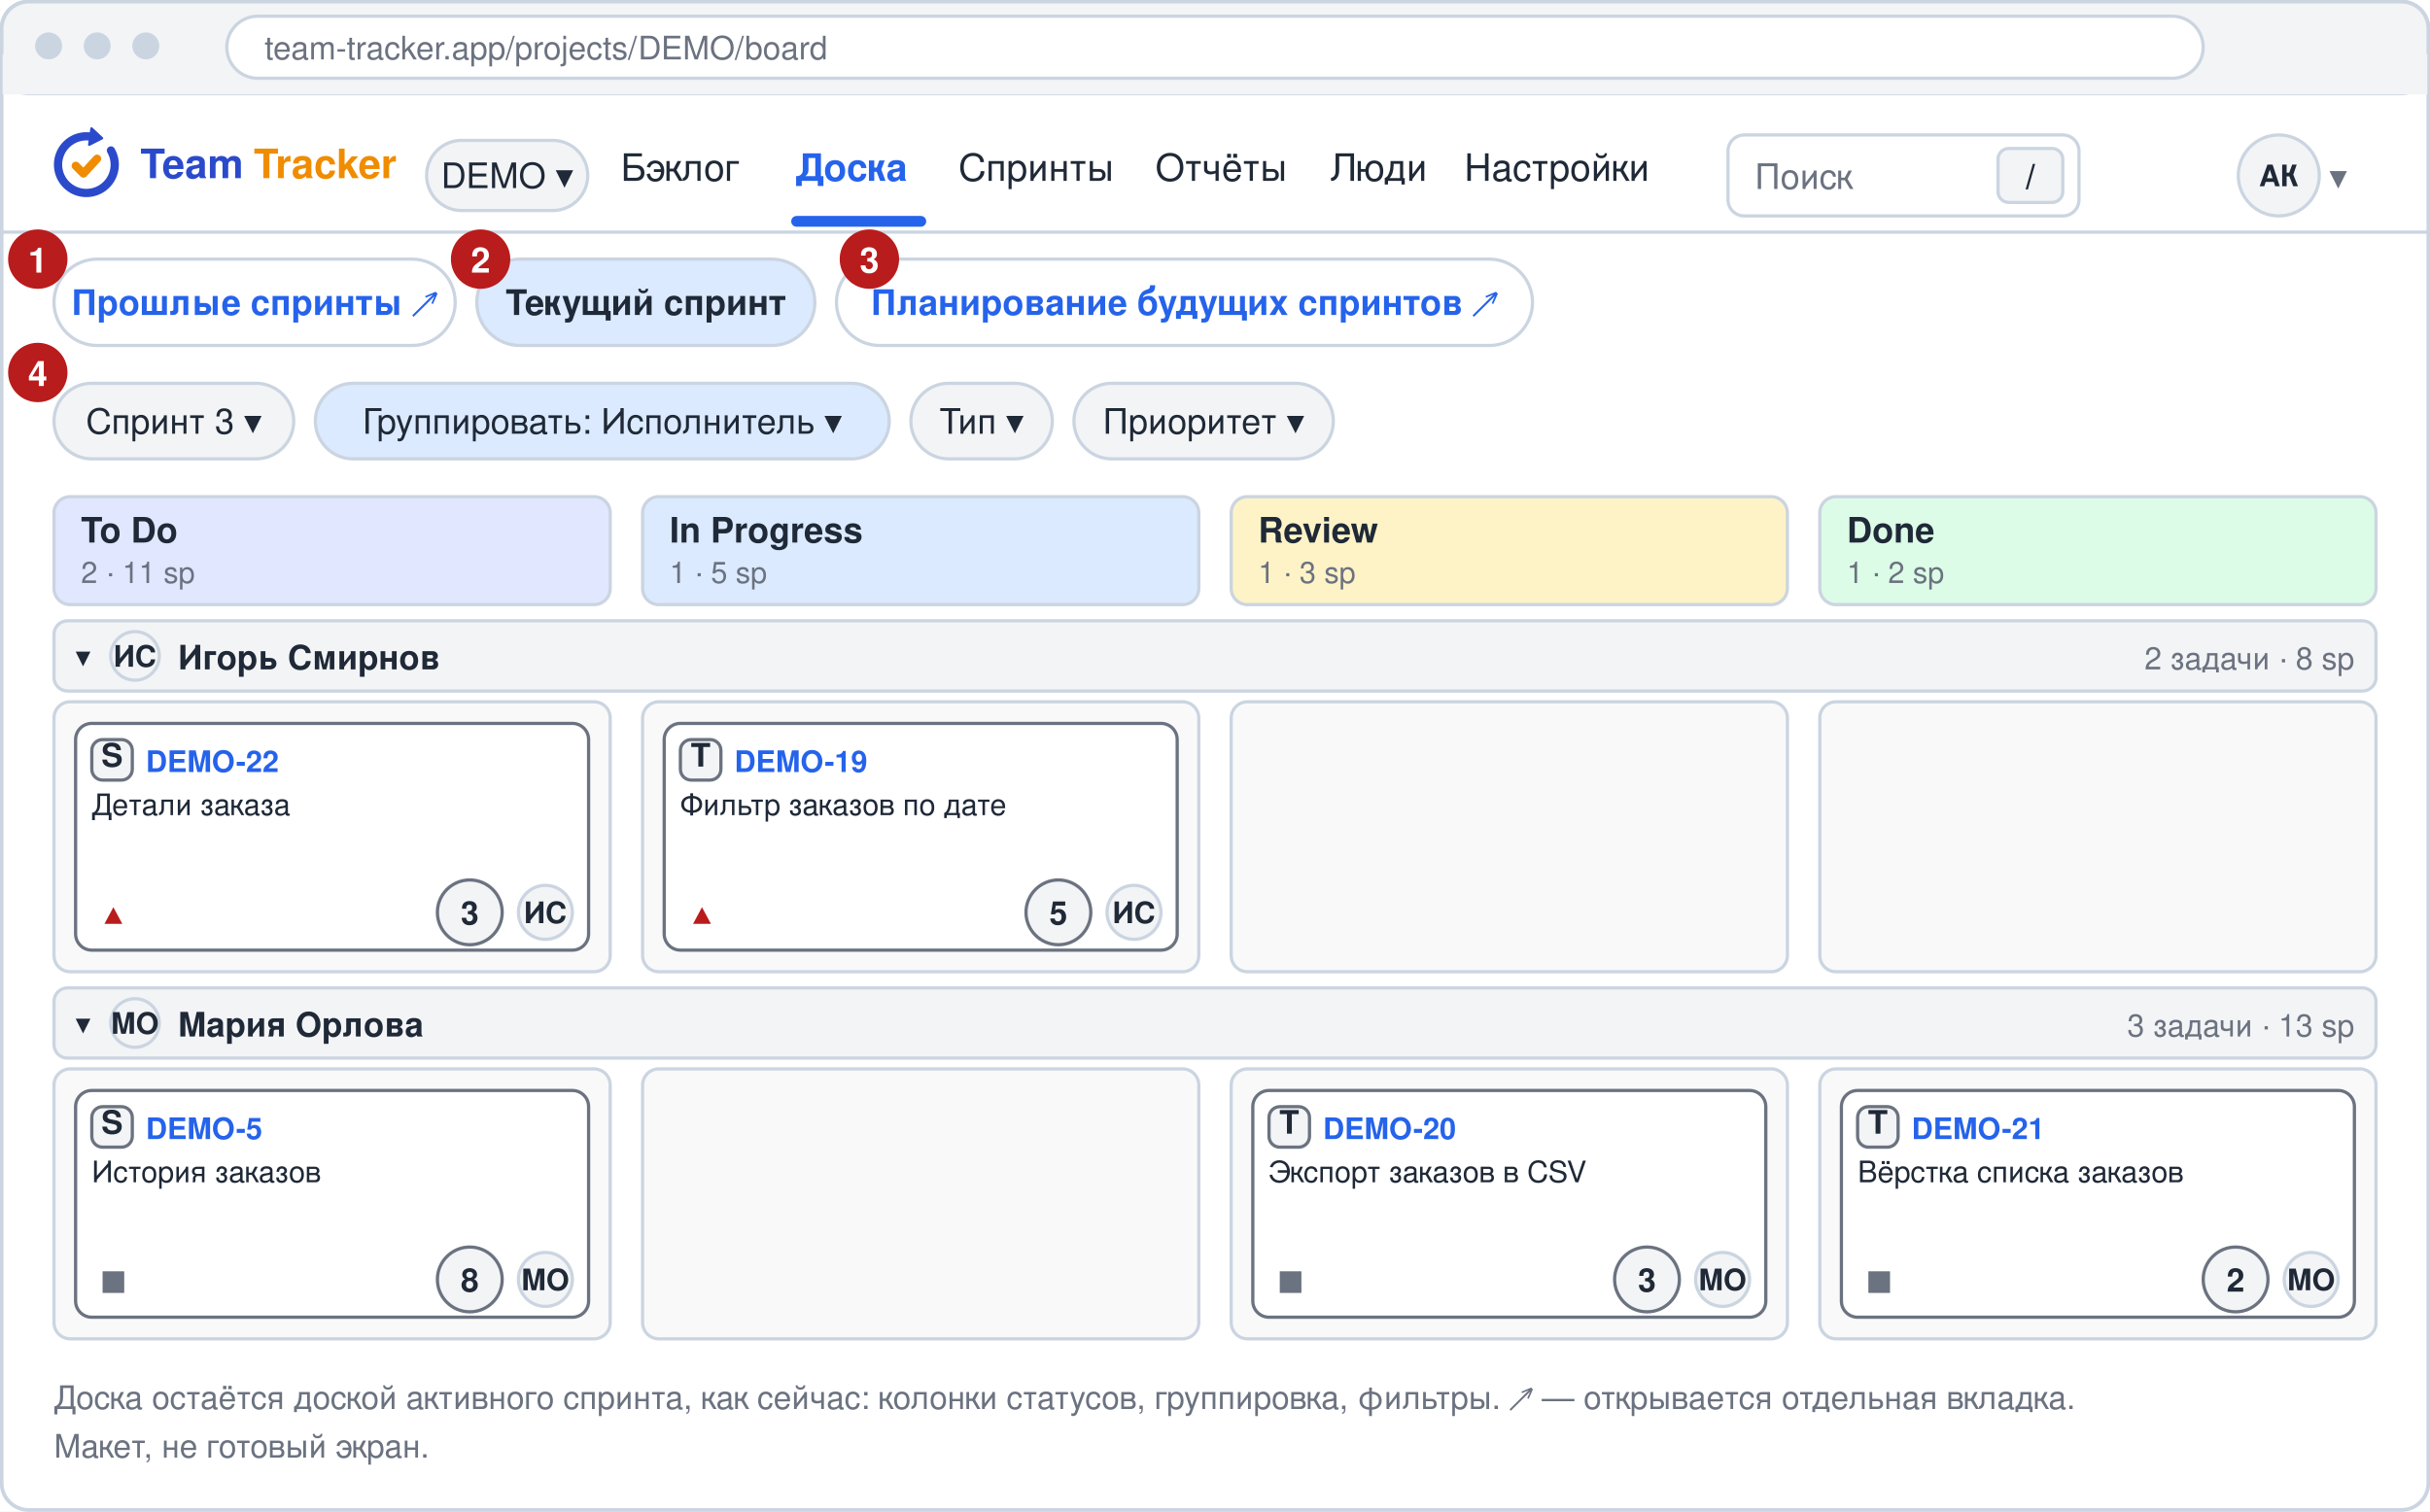
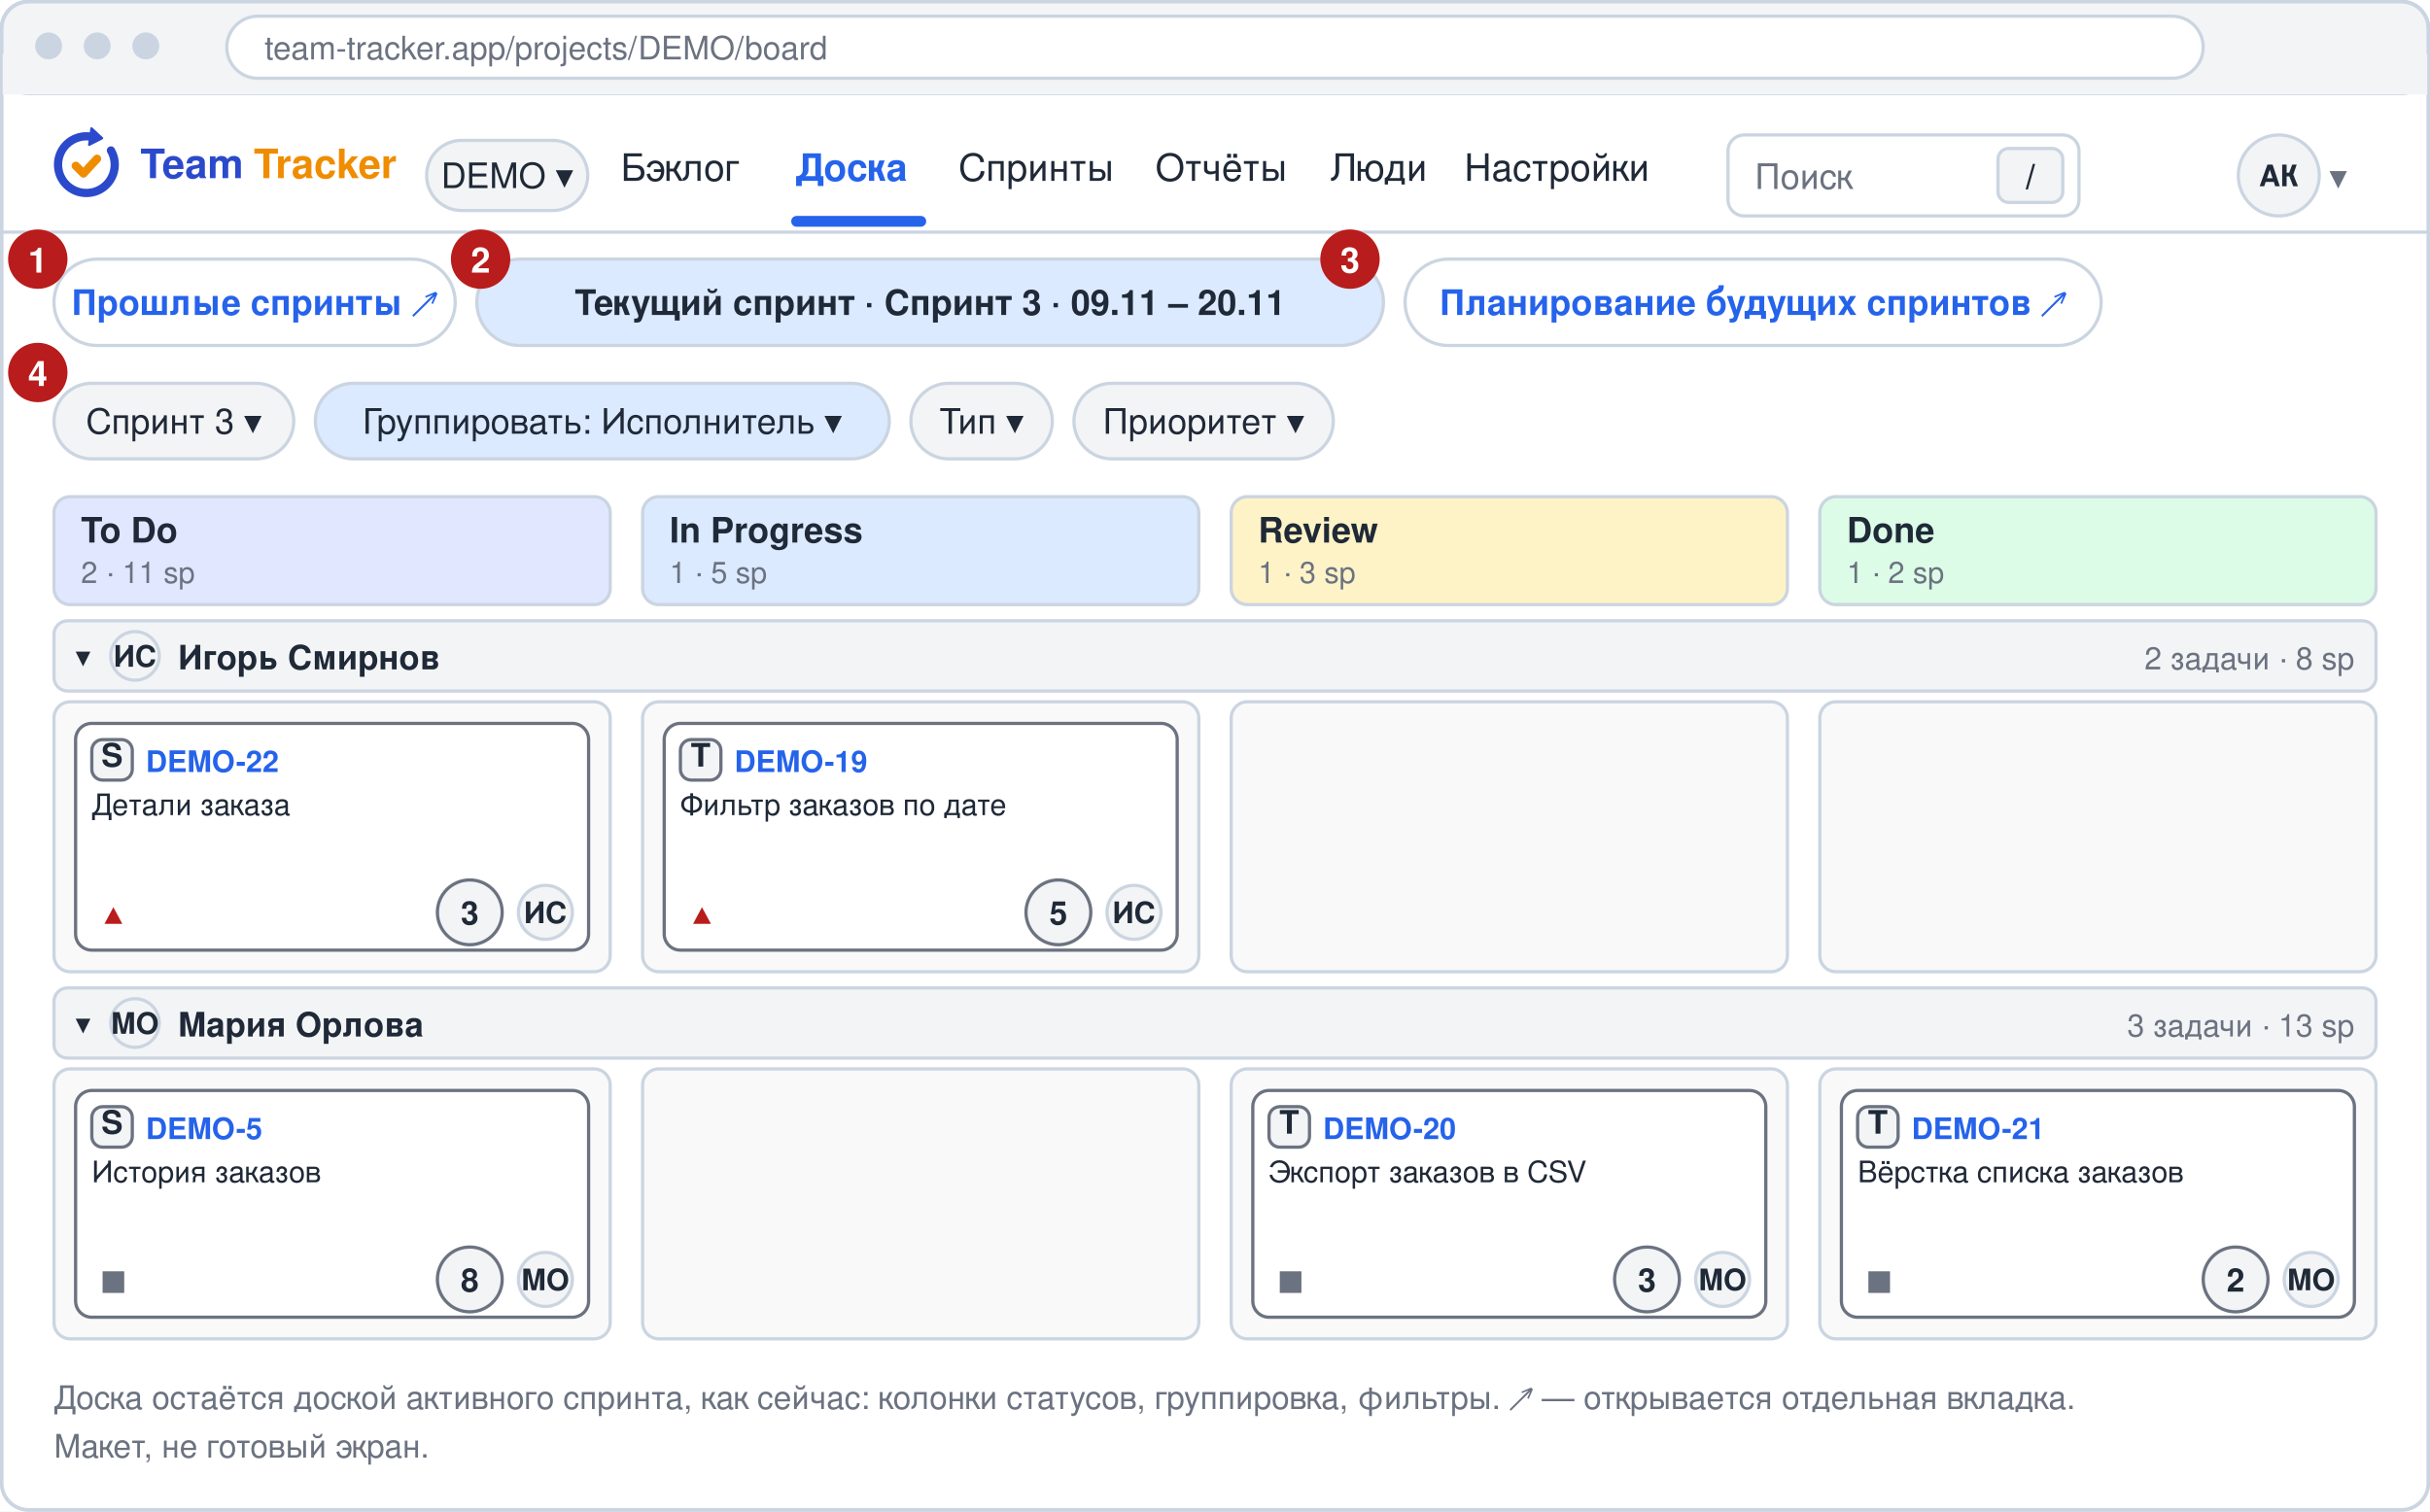
<svg xmlns="http://www.w3.org/2000/svg" width="900" height="560" viewBox="0 0 900 560" font-family="Helvetica, Arial, 'Segoe UI', 'DejaVu Sans', sans-serif" role="img" aria-label="Доска: кнопки-ссылки на прошлое и будущее">
  <defs>
    <marker id="arr" viewBox="0 0 10 10" refX="9" refY="5" markerWidth="7" markerHeight="7" orient="auto-start-reverse">
      <path d="M0 0 L10 5 L0 10 z" fill="#2563eb" />
    </marker>
  </defs>
  <rect width="900" height="560" fill="#ffffff" />
  <rect x="0.6" y="0.6" width="898.8" height="558.8" rx="10" fill="#ffffff" stroke="#cbd5e1" stroke-width="1.4" />
  <rect x="0.6" y="0.6" width="898.8" height="34" rx="10" fill="#f3f4f6" stroke="#cbd5e1" stroke-width="1.4" />
  <rect x="1" y="20" width="898" height="15" rx="0" fill="#f3f4f6" />
  <circle cx="18" cy="17" r="5" fill="#cbd5e1" />
  <circle cx="36" cy="17" r="5" fill="#cbd5e1" />
  <circle cx="54" cy="17" r="5" fill="#cbd5e1" />
  <rect x="84" y="6" width="732" height="23" rx="11.5" fill="#ffffff" stroke="#cbd5e1" stroke-width="1.2" />
  <text x="98" y="22" text-anchor="start" font-size="12" fill="#6b7280">team-tracker.app/projects/DEMO/board</text>
  <line x1="1" y1="86" x2="899" y2="86" stroke="#cbd5e1" stroke-width="1.2" />
  <g transform="translate(18 47) scale(0.4375)">
    <path d="M52.78 20 A24 24 0 1 1 35.34 8.23" fill="none" stroke="#2B4ACB" stroke-width="7" stroke-linecap="round" />
    <polygon points="45.24,9.62 36.31,1.30 34.37,15.16" fill="#2B4ACB" stroke="#2B4ACB" stroke-width="2" stroke-linejoin="round" />
    <polyline points="23,33 29.5,39.5 41,27" fill="none" stroke="#F08C00" stroke-width="7" stroke-linecap="round" stroke-linejoin="round" />
  </g>
  <text x="52" y="66" text-anchor="start" font-size="15" font-weight="bold" fill="#2B4ACB">Team</text>
  <text x="94" y="66" text-anchor="start" font-size="15" font-weight="bold" fill="#F08C00">Tracker</text>
  <rect x="158" y="52" width="59.68" height="26" rx="13.0" fill="#f3f4f6" stroke="#cbd5e1" stroke-width="1.2" />
  <text x="187.84" y="69.68" text-anchor="middle" font-size="13" fill="#1f2937">DEMO ▾</text>
  <text x="230" y="67" text-anchor="start" font-size="14" fill="#1f2937">Бэклог</text>
  <text x="295.04" y="67" text-anchor="start" font-size="14" font-weight="bold" fill="#2563eb">Доска</text>
  <rect x="293.04" y="80" width="50.0" height="4" rx="2" fill="#2563eb" />
  <text x="355.04" y="67" text-anchor="start" font-size="14" fill="#1f2937">Спринты</text>
  <text x="427.92" y="67" text-anchor="start" font-size="14" fill="#1f2937">Отчёты</text>
  <text x="492.96" y="67" text-anchor="start" font-size="14" fill="#1f2937">Люди</text>
  <text x="542.32" y="67" text-anchor="start" font-size="14" fill="#1f2937">Настройки</text>
  <rect x="640" y="50" width="130" height="30" rx="6" fill="#ffffff" stroke="#cbd5e1" stroke-width="1.2" />
  <text x="650" y="70" text-anchor="start" font-size="13" fill="#6b7280">Поиск</text>
  <rect x="740" y="55" width="24" height="20" rx="4" fill="#f3f4f6" stroke="#cbd5e1" stroke-width="1.2" />
  <text x="752" y="70" text-anchor="middle" font-size="13" font-weight="bold" fill="#1f2937">/</text>
  <circle cx="844" cy="65" r="15" fill="#f3f4f6" stroke="#cbd5e1" stroke-width="1.2" />
  <text x="844" y="69" text-anchor="middle" font-size="11" font-weight="bold" fill="#1f2937">АК</text>
  <text x="866" y="70" text-anchor="middle" font-size="13" fill="#6b7280">▾</text>
  <rect x="20" y="96" width="148.6" height="32" rx="16.0" fill="#ffffff" stroke="#cbd5e1" stroke-width="1.2" />
  <text x="94.3" y="116.68" text-anchor="middle" font-size="13" font-weight="bold" fill="#2563eb">Прошлые спринты ↗</text>
-   <rect x="176.6" y="96" width="125.2" height="32" rx="16.0" fill="#dbeafe" stroke="#cbd5e1" stroke-width="1.2" />
-   <text x="239.2" y="116.68" text-anchor="middle" font-size="13" font-weight="bold" fill="#1f2937">Текущий спринт</text>
-   <rect x="309.8" y="96" width="257.8" height="32" rx="16.0" fill="#ffffff" stroke="#cbd5e1" stroke-width="1.2" />
-   <text x="438.7" y="116.68" text-anchor="middle" font-size="13" font-weight="bold" fill="#2563eb">Планирование будущих спринтов ↗</text>
+   <rect x="176.6" y="96" width="335.8" height="32" rx="16.0" fill="#dbeafe" stroke="#cbd5e1" stroke-width="1.2" />
+   <text x="344.5" y="116.68" text-anchor="middle" font-size="13" font-weight="bold" fill="#1f2937">Текущий спринт · Спринт 3 · 09.11 – 20.11</text>
+   <rect x="520.4" y="96" width="257.8" height="32" rx="16.0" fill="#ffffff" stroke="#cbd5e1" stroke-width="1.2" />
+   <text x="649.3" y="116.68" text-anchor="middle" font-size="13" font-weight="bold" fill="#2563eb">Планирование будущих спринтов ↗</text>
  <circle cx="14" cy="96" r="11" fill="#b91c1c" />
  <text x="14" y="101" text-anchor="middle" font-size="13" font-weight="bold" fill="#ffffff">1</text>
  <circle cx="178" cy="96" r="11" fill="#b91c1c" />
  <text x="178" y="101" text-anchor="middle" font-size="13" font-weight="bold" fill="#ffffff">2</text>
-   <circle cx="322" cy="96" r="11" fill="#b91c1c" />
-   <text x="322" y="101" text-anchor="middle" font-size="13" font-weight="bold" fill="#ffffff">3</text>
+   <circle cx="500" cy="96" r="11" fill="#b91c1c" />
+   <text x="500" y="101" text-anchor="middle" font-size="13" font-weight="bold" fill="#ffffff">3</text>
  <rect x="20" y="142" width="88.8" height="28" rx="14.0" fill="#f3f4f6" stroke="#cbd5e1" stroke-width="1.2" />
  <text x="64.4" y="160.68" text-anchor="middle" font-size="13" fill="#1f2937">Спринт 3 ▾</text>
  <rect x="116.8" y="142" width="212.56" height="28" rx="14.0" fill="#dbeafe" stroke="#cbd5e1" stroke-width="1.2" />
  <text x="223.08" y="160.68" text-anchor="middle" font-size="13" fill="#1f2937">Группировать: Исполнитель ▾</text>
  <rect x="337.36" y="142" width="52.4" height="28" rx="14.0" fill="#f3f4f6" stroke="#cbd5e1" stroke-width="1.2" />
  <text x="363.56" y="160.68" text-anchor="middle" font-size="13" fill="#1f2937">Тип ▾</text>
  <rect x="397.76" y="142" width="96.08" height="28" rx="14.0" fill="#f3f4f6" stroke="#cbd5e1" stroke-width="1.2" />
  <text x="445.8" y="160.68" text-anchor="middle" font-size="13" fill="#1f2937">Приоритет ▾</text>
  <circle cx="14" cy="138" r="11" fill="#b91c1c" />
  <text x="14" y="143" text-anchor="middle" font-size="13" font-weight="bold" fill="#ffffff">4</text>
  <rect x="20.0" y="184" width="206.0" height="40" rx="6" fill="#e0e7ff" stroke="#cbd5e1" stroke-width="1.2" />
  <text x="30.0" y="201" text-anchor="start" font-size="13" font-weight="bold" fill="#1f2937">To Do</text>
  <text x="30.0" y="216" text-anchor="start" font-size="11" fill="#6b7280">2 · 11 sp</text>
  <rect x="238.0" y="184" width="206.0" height="40" rx="6" fill="#dbeafe" stroke="#cbd5e1" stroke-width="1.2" />
  <text x="248.0" y="201" text-anchor="start" font-size="13" font-weight="bold" fill="#1f2937">In Progress</text>
  <text x="248.0" y="216" text-anchor="start" font-size="11" fill="#6b7280">1 · 5 sp</text>
  <rect x="456.0" y="184" width="206.0" height="40" rx="6" fill="#fef3c7" stroke="#cbd5e1" stroke-width="1.2" />
  <text x="466.0" y="201" text-anchor="start" font-size="13" font-weight="bold" fill="#1f2937">Review</text>
  <text x="466.0" y="216" text-anchor="start" font-size="11" fill="#6b7280">1 · 3 sp</text>
  <rect x="674.0" y="184" width="206.0" height="40" rx="6" fill="#dcfce7" stroke="#cbd5e1" stroke-width="1.2" />
  <text x="684.0" y="201" text-anchor="start" font-size="13" font-weight="bold" fill="#1f2937">Done</text>
  <text x="684.0" y="216" text-anchor="start" font-size="11" fill="#6b7280">1 · 2 sp</text>
  <rect x="20" y="230" width="860" height="26" rx="5" fill="#f3f4f6" stroke="#cbd5e1" stroke-width="1.2" />
  <text x="28" y="247" text-anchor="start" font-size="11" fill="#1f2937">▾</text>
  <circle cx="50" cy="243" r="9" fill="#f3f4f6" stroke="#cbd5e1" stroke-width="1.2" />
  <text x="50" y="247" text-anchor="middle" font-size="11" font-weight="bold" fill="#1f2937">ИС</text>
  <text x="66" y="248" text-anchor="start" font-size="12.5" font-weight="bold" fill="#1f2937">Игорь Смирнов</text>
  <text x="872" y="248" text-anchor="end" font-size="11.5" fill="#6b7280">2 задачи · 8 sp</text>
  <rect x="20.0" y="260" width="206.0" height="100" rx="6" fill="#f3f4f6" fill-opacity="0.55" stroke="#cbd5e1" stroke-width="1.2" />
  <rect x="28.0" y="268" width="190.0" height="84" rx="6" fill="#ffffff" stroke="#6b7280" stroke-width="1.2" />
  <rect x="34.0" y="274" width="15" height="15" rx="4" fill="#f3f4f6" stroke="#6b7280" stroke-width="1.2" />
  <text x="41.5" y="284" text-anchor="middle" font-size="12" font-weight="bold" fill="#1f2937">S</text>
  <text x="54.0" y="286" text-anchor="start" font-size="11" font-weight="bold" fill="#2563eb">DEMO-22</text>
  <text x="34.0" y="302" text-anchor="start" font-size="11" fill="#1f2937">Детали заказа</text>
  <text x="42.0" y="343" text-anchor="middle" font-size="11" font-weight="bold" fill="#b91c1c">▲</text>
  <circle cx="174.0" cy="338" r="12" fill="#f3f4f6" stroke="#6b7280" stroke-width="1.2" />
  <text x="174.0" y="342.5" text-anchor="middle" font-size="12" font-weight="bold" fill="#1f2937">3</text>
  <circle cx="202.0" cy="338" r="10" fill="#f3f4f6" stroke="#cbd5e1" stroke-width="1.2" />
  <text x="202.0" y="342" text-anchor="middle" font-size="11" font-weight="bold" fill="#1f2937">ИС</text>
  <rect x="238.0" y="260" width="206.0" height="100" rx="6" fill="#f3f4f6" fill-opacity="0.55" stroke="#cbd5e1" stroke-width="1.2" />
  <rect x="246.0" y="268" width="190.0" height="84" rx="6" fill="#ffffff" stroke="#6b7280" stroke-width="1.2" />
  <rect x="252.0" y="274" width="15" height="15" rx="4" fill="#f3f4f6" stroke="#6b7280" stroke-width="1.2" />
  <text x="259.5" y="284" text-anchor="middle" font-size="12" font-weight="bold" fill="#1f2937">T</text>
  <text x="272.0" y="286" text-anchor="start" font-size="11" font-weight="bold" fill="#2563eb">DEMO-19</text>
  <text x="252.0" y="302" text-anchor="start" font-size="11" fill="#1f2937">Фильтр заказов по дате</text>
  <text x="260.0" y="343" text-anchor="middle" font-size="11" font-weight="bold" fill="#b91c1c">▲</text>
  <circle cx="392.0" cy="338" r="12" fill="#f3f4f6" stroke="#6b7280" stroke-width="1.2" />
  <text x="392.0" y="342.5" text-anchor="middle" font-size="12" font-weight="bold" fill="#1f2937">5</text>
  <circle cx="420.0" cy="338" r="10" fill="#f3f4f6" stroke="#cbd5e1" stroke-width="1.2" />
  <text x="420.0" y="342" text-anchor="middle" font-size="11" font-weight="bold" fill="#1f2937">ИС</text>
  <rect x="456.0" y="260" width="206.0" height="100" rx="6" fill="#f3f4f6" fill-opacity="0.55" stroke="#cbd5e1" stroke-width="1.2" />
  <rect x="674.0" y="260" width="206.0" height="100" rx="6" fill="#f3f4f6" fill-opacity="0.55" stroke="#cbd5e1" stroke-width="1.2" />
  <rect x="20" y="366" width="860" height="26" rx="5" fill="#f3f4f6" stroke="#cbd5e1" stroke-width="1.2" />
  <text x="28" y="383" text-anchor="start" font-size="11" fill="#1f2937">▾</text>
  <circle cx="50" cy="379" r="9" fill="#f3f4f6" stroke="#cbd5e1" stroke-width="1.2" />
  <text x="50" y="383" text-anchor="middle" font-size="11" font-weight="bold" fill="#1f2937">МО</text>
  <text x="66" y="384" text-anchor="start" font-size="12.5" font-weight="bold" fill="#1f2937">Мария Орлова</text>
  <text x="872" y="384" text-anchor="end" font-size="11.5" fill="#6b7280">3 задачи · 13 sp</text>
  <rect x="20.0" y="396" width="206.0" height="100" rx="6" fill="#f3f4f6" fill-opacity="0.55" stroke="#cbd5e1" stroke-width="1.2" />
  <rect x="28.0" y="404" width="190.0" height="84" rx="6" fill="#ffffff" stroke="#6b7280" stroke-width="1.2" />
  <rect x="34.0" y="410" width="15" height="15" rx="4" fill="#f3f4f6" stroke="#6b7280" stroke-width="1.2" />
  <text x="41.5" y="420" text-anchor="middle" font-size="12" font-weight="bold" fill="#1f2937">S</text>
  <text x="54.0" y="422" text-anchor="start" font-size="11" font-weight="bold" fill="#2563eb">DEMO-5</text>
  <text x="34.0" y="438" text-anchor="start" font-size="11" fill="#1f2937">История заказов</text>
  <text x="42.0" y="479" text-anchor="middle" font-size="11" fill="#6b7280">■</text>
  <circle cx="174.0" cy="474" r="12" fill="#f3f4f6" stroke="#6b7280" stroke-width="1.2" />
  <text x="174.0" y="478.5" text-anchor="middle" font-size="12" font-weight="bold" fill="#1f2937">8</text>
  <circle cx="202.0" cy="474" r="10" fill="#f3f4f6" stroke="#cbd5e1" stroke-width="1.2" />
  <text x="202.0" y="478" text-anchor="middle" font-size="11" font-weight="bold" fill="#1f2937">МО</text>
  <rect x="238.0" y="396" width="206.0" height="100" rx="6" fill="#f3f4f6" fill-opacity="0.55" stroke="#cbd5e1" stroke-width="1.2" />
  <rect x="456.0" y="396" width="206.0" height="100" rx="6" fill="#f3f4f6" fill-opacity="0.55" stroke="#cbd5e1" stroke-width="1.2" />
  <rect x="464.0" y="404" width="190.0" height="84" rx="6" fill="#ffffff" stroke="#6b7280" stroke-width="1.2" />
  <rect x="470.0" y="410" width="15" height="15" rx="4" fill="#f3f4f6" stroke="#6b7280" stroke-width="1.2" />
  <text x="477.5" y="420" text-anchor="middle" font-size="12" font-weight="bold" fill="#1f2937">T</text>
  <text x="490.0" y="422" text-anchor="start" font-size="11" font-weight="bold" fill="#2563eb">DEMO-20</text>
  <text x="470.0" y="438" text-anchor="start" font-size="11" fill="#1f2937">Экспорт заказов в CSV</text>
  <text x="478.0" y="479" text-anchor="middle" font-size="11" fill="#6b7280">■</text>
  <circle cx="610.0" cy="474" r="12" fill="#f3f4f6" stroke="#6b7280" stroke-width="1.2" />
  <text x="610.0" y="478.5" text-anchor="middle" font-size="12" font-weight="bold" fill="#1f2937">3</text>
  <circle cx="638.0" cy="474" r="10" fill="#f3f4f6" stroke="#cbd5e1" stroke-width="1.2" />
  <text x="638.0" y="478" text-anchor="middle" font-size="11" font-weight="bold" fill="#1f2937">МО</text>
  <rect x="674.0" y="396" width="206.0" height="100" rx="6" fill="#f3f4f6" fill-opacity="0.55" stroke="#cbd5e1" stroke-width="1.2" />
  <rect x="682.0" y="404" width="190.0" height="84" rx="6" fill="#ffffff" stroke="#6b7280" stroke-width="1.2" />
  <rect x="688.0" y="410" width="15" height="15" rx="4" fill="#f3f4f6" stroke="#6b7280" stroke-width="1.2" />
  <text x="695.5" y="420" text-anchor="middle" font-size="12" font-weight="bold" fill="#1f2937">T</text>
  <text x="708.0" y="422" text-anchor="start" font-size="11" font-weight="bold" fill="#2563eb">DEMO-21</text>
  <text x="688.0" y="438" text-anchor="start" font-size="11" fill="#1f2937">Вёрстка списка заказов</text>
  <text x="696.0" y="479" text-anchor="middle" font-size="11" fill="#6b7280">■</text>
  <circle cx="828.0" cy="474" r="12" fill="#f3f4f6" stroke="#6b7280" stroke-width="1.2" />
  <text x="828.0" y="478.5" text-anchor="middle" font-size="12" font-weight="bold" fill="#1f2937">2</text>
  <circle cx="856.0" cy="474" r="10" fill="#f3f4f6" stroke="#cbd5e1" stroke-width="1.2" />
  <text x="856.0" y="478" text-anchor="middle" font-size="11" font-weight="bold" fill="#1f2937">МО</text>
  <text x="20" y="522" text-anchor="start" font-size="12" fill="#6b7280">Доска остаётся доской активного спринта, как сейчас: колонки статусов, группировка, фильтры. ↗ — открывается отдельная вкладка.</text>
  <text x="20" y="540" text-anchor="start" font-size="12" fill="#6b7280">Макет, не готовый экран.</text>
</svg>
